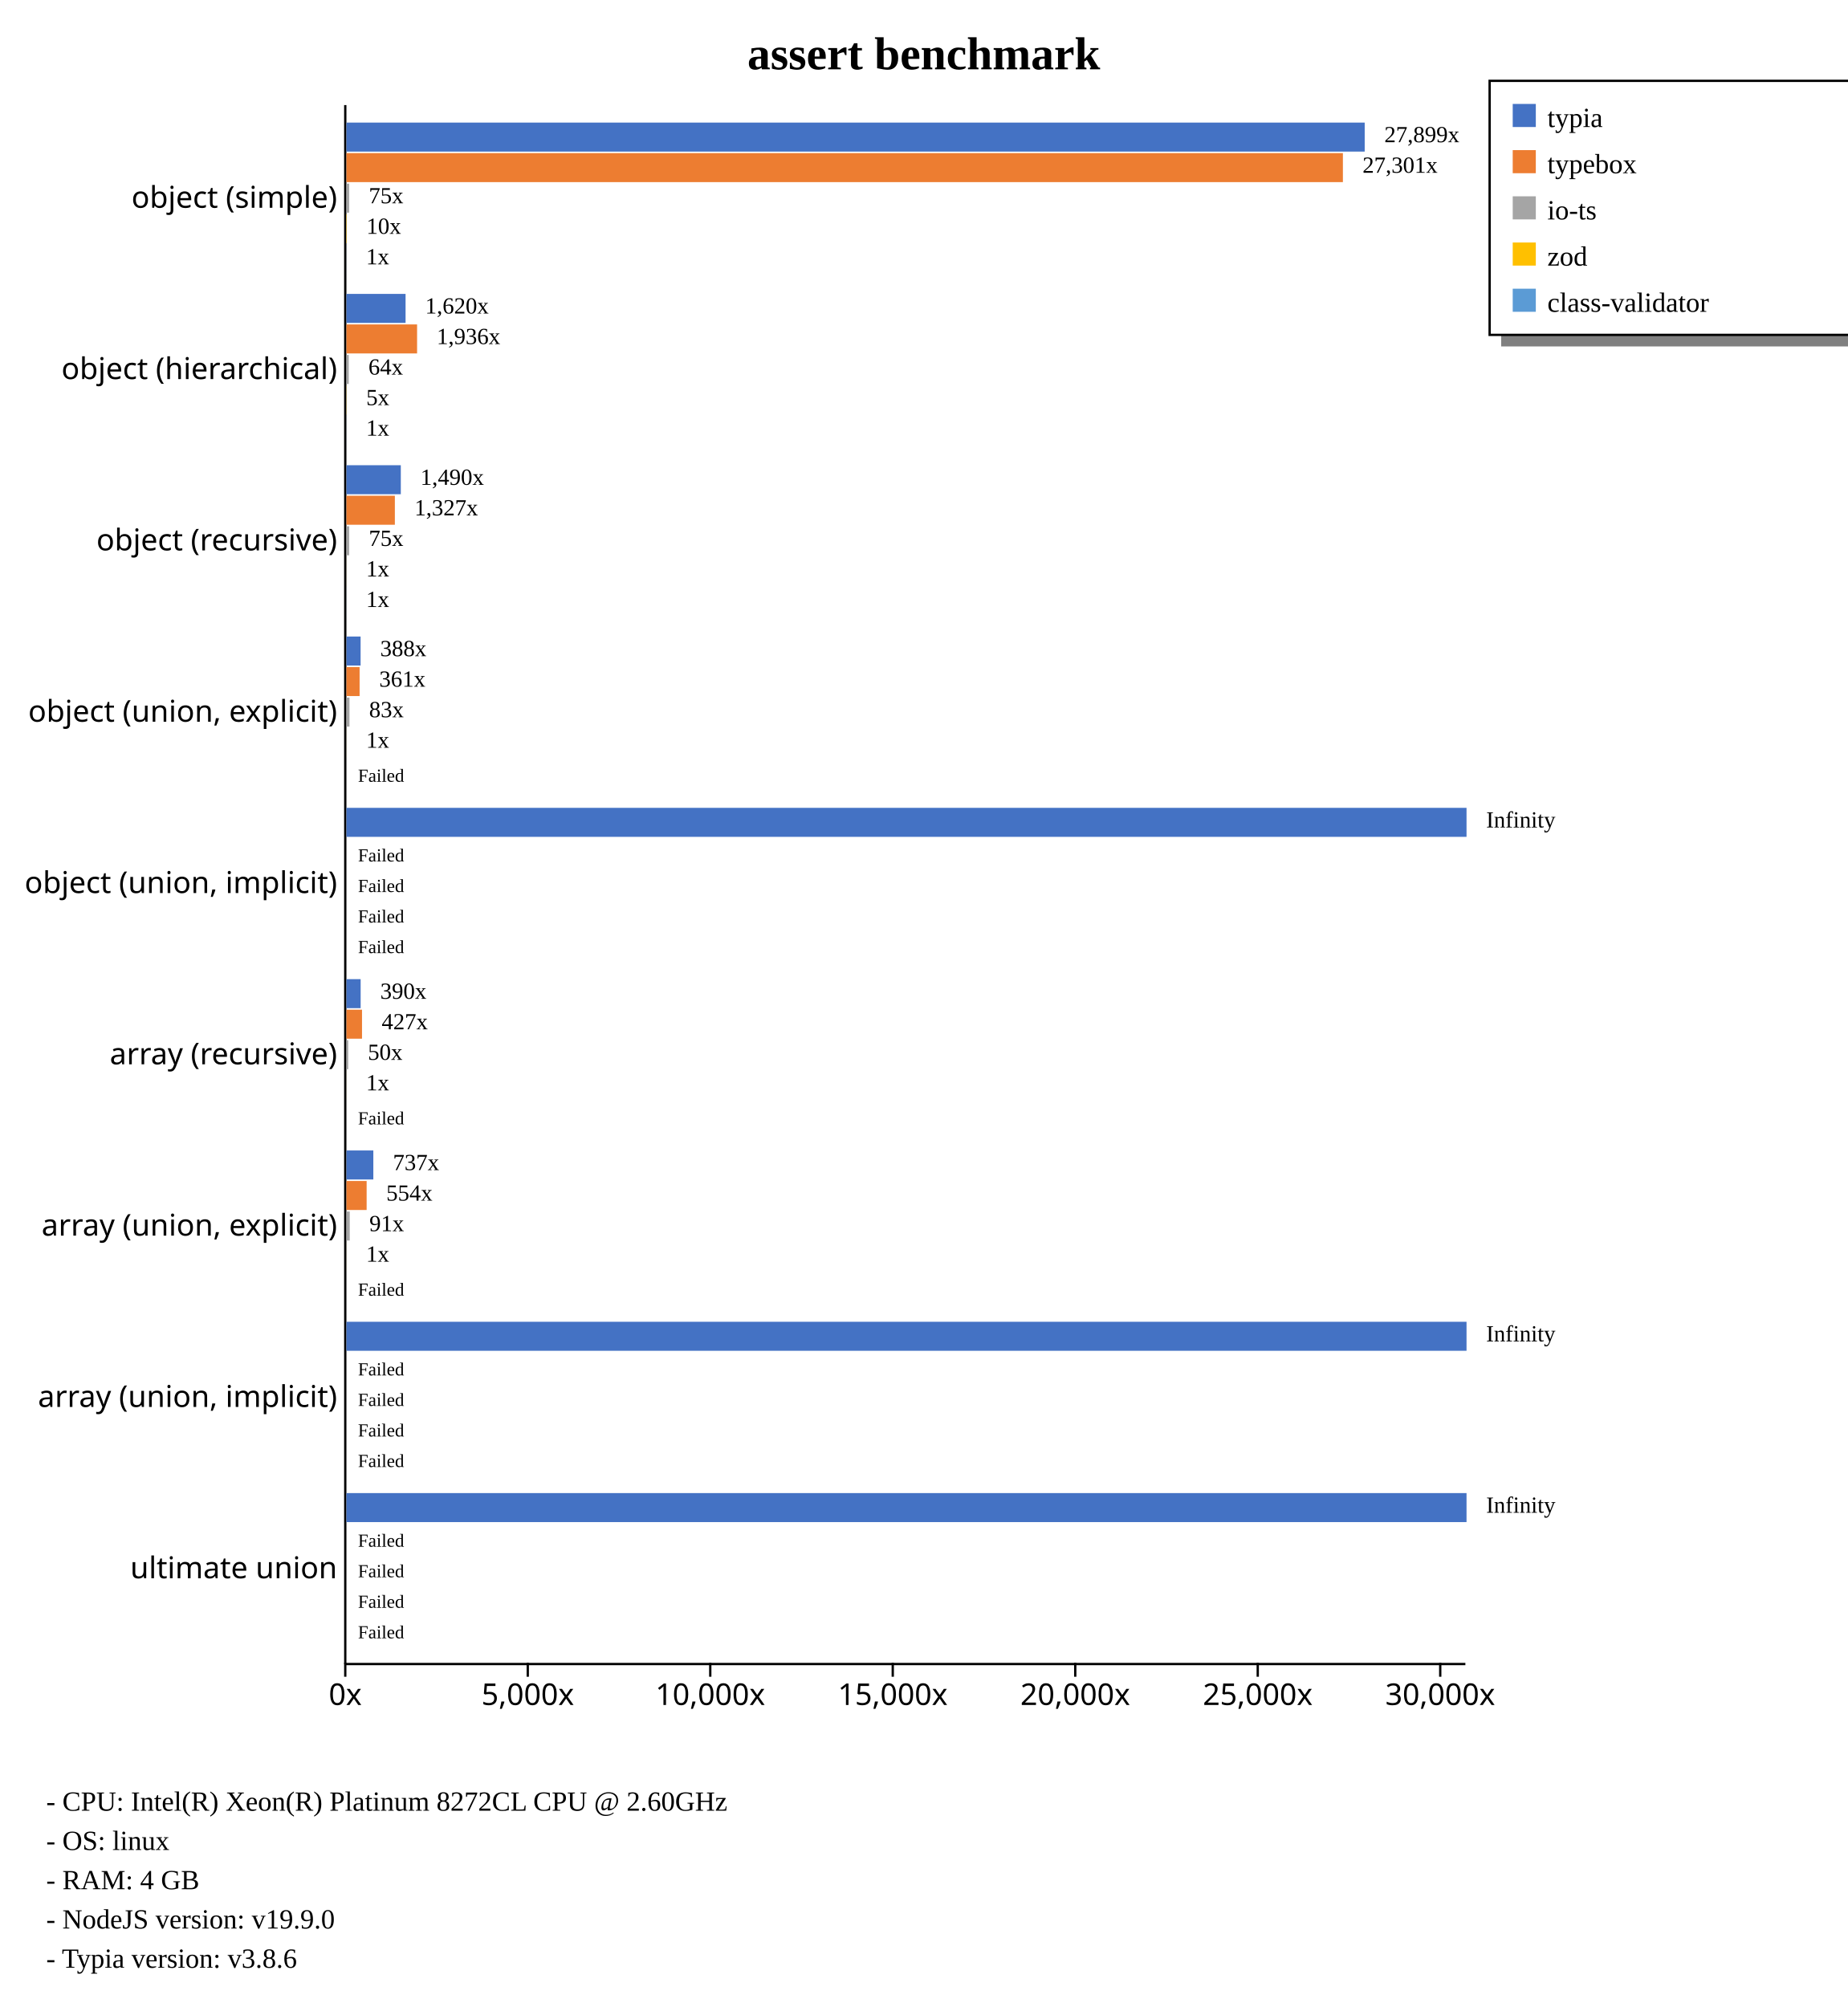
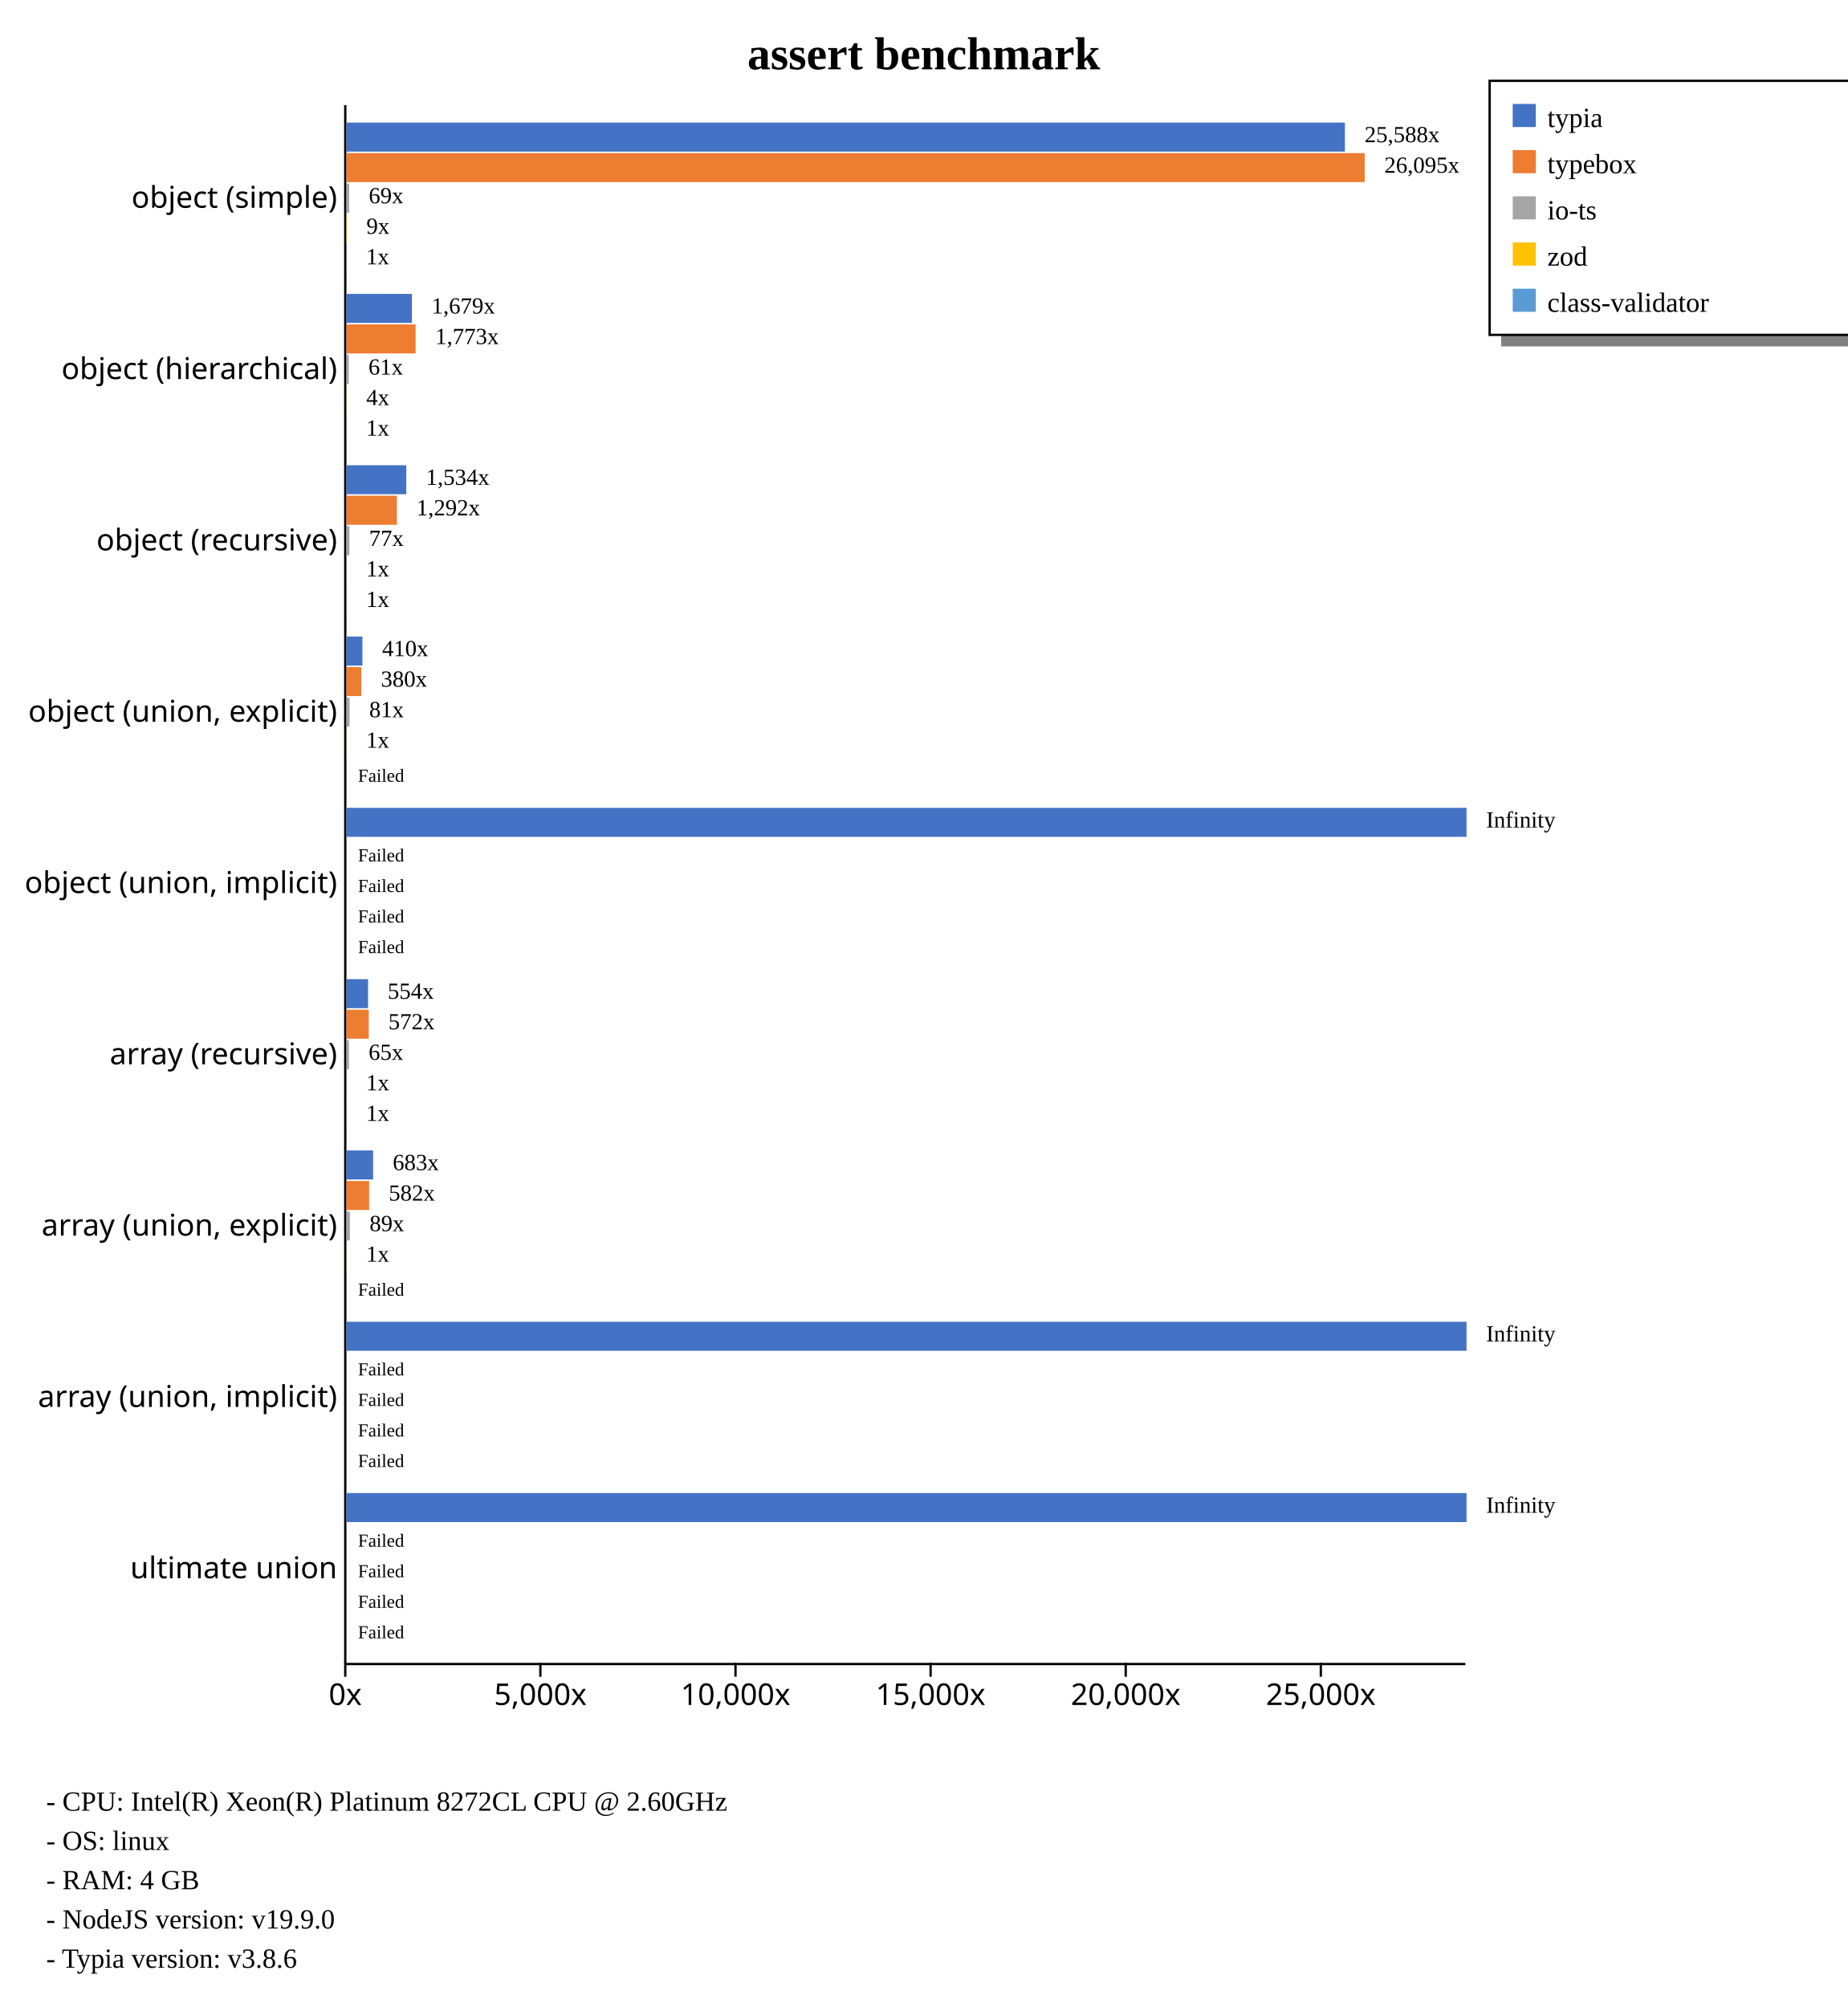
<svg xmlns="http://www.w3.org/2000/svg" width="800" height="869" style="background-color: white;">
  <g class="y axis" transform="translate(149,45)" fill="none" font-size="10" font-family="sans-serif" text-anchor="end" style="font-size: 13px;">
    <path class="domain" stroke="currentColor" d="M0.5,0.5V675.5" />
    <g class="tick" opacity="1" transform="translate(0,40.7967)" style="font-size: 13px;">
      <line stroke="currentColor" x2="0" />
      <text fill="currentColor" x="-3" dy="0.32em">object (simple)    </text>
    </g>
    <g class="tick" opacity="1" transform="translate(0,114.9725)" style="font-size: 13px;">
      <line stroke="currentColor" x2="0" />
      <text fill="currentColor" x="-3" dy="0.32em">object (hierarchical)    </text>
    </g>
    <g class="tick" opacity="1" transform="translate(0,189.1484)" style="font-size: 13px;">
      <line stroke="currentColor" x2="0" />
      <text fill="currentColor" x="-3" dy="0.32em">object (recursive)    </text>
    </g>
    <g class="tick" opacity="1" transform="translate(0,263.3242)" style="font-size: 13px;">
      <line stroke="currentColor" x2="0" />
      <text fill="currentColor" x="-3" dy="0.32em">object (union, explicit)    </text>
    </g>
    <g class="tick" opacity="1" transform="translate(0,337.5)" style="font-size: 13px;">
      <line stroke="currentColor" x2="0" />
      <text fill="currentColor" x="-3" dy="0.32em">object (union, implicit)    </text>
    </g>
    <g class="tick" opacity="1" transform="translate(0,411.6758)" style="font-size: 13px;">
      <line stroke="currentColor" x2="0" />
      <text fill="currentColor" x="-3" dy="0.32em">array (recursive)    </text>
    </g>
    <g class="tick" opacity="1" transform="translate(0,485.8516)" style="font-size: 13px;">
      <line stroke="currentColor" x2="0" />
      <text fill="currentColor" x="-3" dy="0.32em">array (union, explicit)    </text>
    </g>
    <g class="tick" opacity="1" transform="translate(0,560.0275)" style="font-size: 13px;">
      <line stroke="currentColor" x2="0" />
      <text fill="currentColor" x="-3" dy="0.32em">array (union, implicit)    </text>
    </g>
    <g class="tick" opacity="1" transform="translate(0,634.2033)" style="font-size: 13px;">
      <line stroke="currentColor" x2="0" />
      <text fill="currentColor" x="-3" dy="0.32em">ultimate union    </text>
    </g>
  </g>
  <g class="x axis" transform="translate(149,720)" fill="none" font-size="10" font-family="sans-serif" text-anchor="middle" style="font-size: 13px;">
    <path class="domain" stroke="currentColor" d="M0.5,0.5H485.5" />
    <g class="tick" opacity="1" transform="translate(0.5,0)" style="font-size: 13px;">
      <line stroke="currentColor" y2="6" />
      <text fill="currentColor" y="9" dy="0.71em">0x</text>
    </g>
-     <g class="tick" opacity="1" transform="translate(79.5193,0)" style="font-size: 13px;">
+     <g class="tick" opacity="1" transform="translate(84.98206,0)" style="font-size: 13px;">
      <line stroke="currentColor" y2="6" />
      <text fill="currentColor" y="9" dy="0.71em">5,000x</text>
    </g>
-     <g class="tick" opacity="1" transform="translate(158.5386,0)" style="font-size: 13px;">
+     <g class="tick" opacity="1" transform="translate(169.4641,0)" style="font-size: 13px;">
      <line stroke="currentColor" y2="6" />
      <text fill="currentColor" y="9" dy="0.71em">10,000x</text>
    </g>
-     <g class="tick" opacity="1" transform="translate(237.5579,0)" style="font-size: 13px;">
+     <g class="tick" opacity="1" transform="translate(253.9462,0)" style="font-size: 13px;">
      <line stroke="currentColor" y2="6" />
      <text fill="currentColor" y="9" dy="0.71em">15,000x</text>
    </g>
-     <g class="tick" opacity="1" transform="translate(316.5772,0)" style="font-size: 13px;">
+     <g class="tick" opacity="1" transform="translate(338.4282,0)" style="font-size: 13px;">
      <line stroke="currentColor" y2="6" />
      <text fill="currentColor" y="9" dy="0.71em">20,000x</text>
    </g>
-     <g class="tick" opacity="1" transform="translate(395.5965,0)" style="font-size: 13px;">
+     <g class="tick" opacity="1" transform="translate(422.9103,0)" style="font-size: 13px;">
      <line stroke="currentColor" y2="6" />
      <text fill="currentColor" y="9" dy="0.71em">25,000x</text>
-     </g>
-     <g class="tick" opacity="1" transform="translate(474.6158,0)" style="font-size: 13px;">
-       <line stroke="currentColor" y2="6" />
-       <text fill="currentColor" y="9" dy="0.71em">30,000x</text>
    </g>
  </g>
  <text transform="translate(400, 30)" style="text-anchor: middle; font-size: 20px; font-weight: bold;">assert benchmark</text>
  <rect x="650" y="145" width="230" height="5" fill="gray" />
  <rect x="645" y="35" width="230" height="110" fill="none" stroke="black" />
  <rect x="655" y="45" width="10" height="10" style="fill: #4472c4;" />
  <text x="670" y="55" style="font-size: 12px;">typia</text>
  <rect x="655" y="65" width="10" height="10" style="fill: #ed7d31;" />
  <text x="670" y="75" style="font-size: 12px;">typebox</text>
  <rect x="655" y="85" width="10" height="10" style="fill: #a5a5a5;" />
  <text x="670" y="95" style="font-size: 12px;">io-ts</text>
  <rect x="655" y="105" width="10" height="10" style="fill: #ffc000;" />
  <text x="670" y="115" style="font-size: 12px;">zod</text>
  <rect x="655" y="125" width="10" height="10" style="fill: #5b9bd5;" />
  <text x="670" y="135" style="font-size: 12px;">class-validator</text>
  <text x="20" y="784" style="font-size: 12px;">  - CPU: Intel(R) Xeon(R) Platinum 8272CL CPU @ 2.60GHz</text>
  <text x="20" y="801" style="font-size: 12px;">  - OS: linux</text>
  <text x="20" y="818" style="font-size: 12px;">  - RAM: 4 GB</text>
  <text x="20" y="835" style="font-size: 12px;">  - NodeJS version: v19.9.0</text>
  <text x="20" y="852" style="font-size: 12px;">  - Typia version: v3.8.6</text>
  <g style="font-size: 13px;">
    <g style="font-size: 13px;">
-       <rect x="150" y="53.079" width="440.909" height="12.558" fill="#4472c4" />
-       <rect x="150" y="66.298" width="431.467" height="12.558" fill="#ed7d31" />
-       <rect x="150" y="79.517" width="1.181" height="12.558" fill="#a5a5a5" />
-       <rect x="150" y="92.737" width="0.161" height="12.558" fill="#ffc000" />
-       <rect x="150" y="105.956" width="0.016" height="12.558" fill="#5b9bd5" />
-       <text class="label" x="599.409" y="61.579" font-size="10px">27,899x</text>
-       <text class="label" x="589.967" y="74.798" font-size="10px">27,301x</text>
-       <text class="label" x="159.681" y="88.017" font-size="10px">75x</text>
-       <text class="label" x="158.661" y="101.237" font-size="10px">10x</text>
-       <text class="label" x="158.516" y="114.456" font-size="10px">1x</text>
-       <text class="label" x="595.909" y="63.079" font-size="8px" />
-       <text class="label" x="586.467" y="76.298" font-size="8px" />
-       <text class="label" x="156.181" y="89.517" font-size="8px" />
-       <text class="label" x="155.161" y="102.737" font-size="8px" />
-       <text class="label" x="155.016" y="115.956" font-size="8px" />
-     </g>
-     <g style="font-size: 13px;">
-       <rect x="150" y="127.254" width="25.608" height="12.558" fill="#4472c4" />
-       <rect x="150" y="140.474" width="30.595" height="12.558" fill="#ed7d31" />
-       <rect x="150" y="153.693" width="1.014" height="12.558" fill="#a5a5a5" />
+       <rect x="150" y="53.079" width="432.339" height="12.558" fill="#4472c4" />
+       <rect x="150" y="66.298" width="440.909" height="12.558" fill="#ed7d31" />
+       <rect x="150" y="79.517" width="1.169" height="12.558" fill="#a5a5a5" />
+       <rect x="150" y="92.737" width="0.153" height="12.558" fill="#ffc000" />
+       <rect x="150" y="105.956" width="0.017" height="12.558" fill="#5b9bd5" />
+       <text class="label" x="590.839" y="61.579" font-size="10px">25,588x</text>
+       <text class="label" x="599.409" y="74.798" font-size="10px">26,095x</text>
+       <text class="label" x="159.669" y="88.017" font-size="10px">69x</text>
+       <text class="label" x="158.653" y="101.237" font-size="10px">9x</text>
+       <text class="label" x="158.517" y="114.456" font-size="10px">1x</text>
+       <text class="label" x="587.339" y="63.079" font-size="8px" />
+       <text class="label" x="595.909" y="76.298" font-size="8px" />
+       <text class="label" x="156.169" y="89.517" font-size="8px" />
+       <text class="label" x="155.153" y="102.737" font-size="8px" />
+       <text class="label" x="155.017" y="115.956" font-size="8px" />
+     </g>
+     <g style="font-size: 13px;">
+       <rect x="150" y="127.254" width="28.37" height="12.558" fill="#4472c4" />
+       <rect x="150" y="140.474" width="29.962" height="12.558" fill="#ed7d31" />
+       <rect x="150" y="153.693" width="1.028" height="12.558" fill="#a5a5a5" />
      <rect x="150" y="166.913" width="0.071" height="12.558" fill="#ffc000" />
-       <rect x="150" y="180.132" width="0.016" height="12.558" fill="#5b9bd5" />
-       <text class="label" x="184.108" y="135.754" font-size="10px">1,620x</text>
-       <text class="label" x="189.095" y="148.974" font-size="10px">1,936x</text>
-       <text class="label" x="159.514" y="162.193" font-size="10px">64x</text>
-       <text class="label" x="158.571" y="175.413" font-size="10px">5x</text>
-       <text class="label" x="158.516" y="188.632" font-size="10px">1x</text>
-       <text class="label" x="180.608" y="137.254" font-size="8px" />
-       <text class="label" x="185.595" y="150.474" font-size="8px" />
-       <text class="label" x="156.014" y="163.693" font-size="8px" />
+       <rect x="150" y="180.132" width="0.017" height="12.558" fill="#5b9bd5" />
+       <text class="label" x="186.87" y="135.754" font-size="10px">1,679x</text>
+       <text class="label" x="188.462" y="148.974" font-size="10px">1,773x</text>
+       <text class="label" x="159.528" y="162.193" font-size="10px">61x</text>
+       <text class="label" x="158.571" y="175.413" font-size="10px">4x</text>
+       <text class="label" x="158.517" y="188.632" font-size="10px">1x</text>
+       <text class="label" x="183.37" y="137.254" font-size="8px" />
+       <text class="label" x="184.962" y="150.474" font-size="8px" />
+       <text class="label" x="156.028" y="163.693" font-size="8px" />
      <text class="label" x="155.071" y="176.913" font-size="8px" />
-       <text class="label" x="155.016" y="190.132" font-size="8px" />
-     </g>
-     <g style="font-size: 13px;">
-       <rect x="150" y="201.43" width="23.547" height="12.558" fill="#4472c4" />
-       <rect x="150" y="214.65" width="20.972" height="12.558" fill="#ed7d31" />
-       <rect x="150" y="227.869" width="1.184" height="12.558" fill="#a5a5a5" />
-       <rect x="150" y="241.089" width="0.016" height="12.558" fill="#ffc000" />
-       <rect x="150" y="254.308" width="0.018" height="12.558" fill="#5b9bd5" />
-       <text class="label" x="182.047" y="209.93" font-size="10px">1,490x</text>
-       <text class="label" x="179.472" y="223.15" font-size="10px">1,327x</text>
-       <text class="label" x="159.684" y="236.369" font-size="10px">75x</text>
-       <text class="label" x="158.516" y="249.589" font-size="10px">1x</text>
-       <text class="label" x="158.518" y="262.808" font-size="10px">1x</text>
-       <text class="label" x="178.547" y="211.43" font-size="8px" />
-       <text class="label" x="175.972" y="224.65" font-size="8px" />
-       <text class="label" x="156.184" y="237.869" font-size="8px" />
-       <text class="label" x="155.016" y="251.089" font-size="8px" />
-       <text class="label" x="155.018" y="264.308" font-size="8px" />
-     </g>
-     <g style="font-size: 13px;">
-       <rect x="150" y="275.606" width="6.136" height="12.558" fill="#4472c4" />
-       <rect x="150" y="288.825" width="5.707" height="12.558" fill="#ed7d31" />
-       <rect x="150" y="302.045" width="1.314" height="12.558" fill="#a5a5a5" />
-       <rect x="150" y="315.264" width="0.016" height="12.558" fill="#ffc000" />
+       <text class="label" x="155.017" y="190.132" font-size="8px" />
+     </g>
+     <g style="font-size: 13px;">
+       <rect x="150" y="201.43" width="25.927" height="12.558" fill="#4472c4" />
+       <rect x="150" y="214.65" width="21.834" height="12.558" fill="#ed7d31" />
+       <rect x="150" y="227.869" width="1.295" height="12.558" fill="#a5a5a5" />
+       <rect x="150" y="241.089" width="0.02" height="12.558" fill="#ffc000" />
+       <rect x="150" y="254.308" width="0.017" height="12.558" fill="#5b9bd5" />
+       <text class="label" x="184.427" y="209.93" font-size="10px">1,534x</text>
+       <text class="label" x="180.334" y="223.15" font-size="10px">1,292x</text>
+       <text class="label" x="159.795" y="236.369" font-size="10px">77x</text>
+       <text class="label" x="158.52" y="249.589" font-size="10px">1x</text>
+       <text class="label" x="158.517" y="262.808" font-size="10px">1x</text>
+       <text class="label" x="180.927" y="211.43" font-size="8px" />
+       <text class="label" x="176.834" y="224.65" font-size="8px" />
+       <text class="label" x="156.295" y="237.869" font-size="8px" />
+       <text class="label" x="155.02" y="251.089" font-size="8px" />
+       <text class="label" x="155.017" y="264.308" font-size="8px" />
+     </g>
+     <g style="font-size: 13px;">
+       <rect x="150" y="275.606" width="6.932" height="12.558" fill="#4472c4" />
+       <rect x="150" y="288.825" width="6.427" height="12.558" fill="#ed7d31" />
+       <rect x="150" y="302.045" width="1.362" height="12.558" fill="#a5a5a5" />
+       <rect x="150" y="315.264" width="0.017" height="12.558" fill="#ffc000" />
      <rect x="150" y="328.484" width="0" height="12.558" fill="#5b9bd5" />
-       <text class="label" x="164.636" y="284.106" font-size="10px">388x</text>
-       <text class="label" x="164.207" y="297.325" font-size="10px">361x</text>
-       <text class="label" x="159.814" y="310.545" font-size="10px">83x</text>
-       <text class="label" x="158.516" y="323.764" font-size="10px">1x</text>
+       <text class="label" x="165.432" y="284.106" font-size="10px">410x</text>
+       <text class="label" x="164.927" y="297.325" font-size="10px">380x</text>
+       <text class="label" x="159.862" y="310.545" font-size="10px">81x</text>
+       <text class="label" x="158.517" y="323.764" font-size="10px">1x</text>
      <text class="label" x="158.5" y="336.984" font-size="10px" />
-       <text class="label" x="161.136" y="285.606" font-size="8px" />
-       <text class="label" x="160.707" y="298.825" font-size="8px" />
-       <text class="label" x="156.314" y="312.045" font-size="8px" />
-       <text class="label" x="155.016" y="325.264" font-size="8px" />
+       <text class="label" x="161.932" y="285.606" font-size="8px" />
+       <text class="label" x="161.427" y="298.825" font-size="8px" />
+       <text class="label" x="156.362" y="312.045" font-size="8px" />
+       <text class="label" x="155.017" y="325.264" font-size="8px" />
      <text class="label" x="155" y="338.484" font-size="8px">Failed</text>
    </g>
    <g style="font-size: 13px;">
      <rect x="150" y="349.782" width="485" height="12.558" fill="#4472c4" />
      <rect x="150" y="363.001" width="0" height="12.558" fill="#ed7d31" />
      <rect x="150" y="376.221" width="0" height="12.558" fill="#a5a5a5" />
      <rect x="150" y="389.44" width="0" height="12.558" fill="#ffc000" />
      <rect x="150" y="402.66" width="0" height="12.558" fill="#5b9bd5" />
      <text class="label" x="643.5" y="358.282" font-size="10px">Infinity</text>
      <text class="label" x="158.5" y="371.501" font-size="10px" />
      <text class="label" x="158.5" y="384.721" font-size="10px" />
      <text class="label" x="158.5" y="397.94" font-size="10px" />
      <text class="label" x="158.5" y="411.16" font-size="10px" />
      <text class="label" x="640" y="359.782" font-size="8px" />
      <text class="label" x="155" y="373.001" font-size="8px">Failed</text>
      <text class="label" x="155" y="386.221" font-size="8px">Failed</text>
      <text class="label" x="155" y="399.44" font-size="8px">Failed</text>
      <text class="label" x="155" y="412.66" font-size="8px">Failed</text>
    </g>
    <g style="font-size: 13px;">
-       <rect x="150" y="423.958" width="6.157" height="12.558" fill="#4472c4" />
-       <rect x="150" y="437.177" width="6.75" height="12.558" fill="#ed7d31" />
-       <rect x="150" y="450.397" width="0.787" height="12.558" fill="#a5a5a5" />
-       <rect x="150" y="463.616" width="0.016" height="12.558" fill="#ffc000" />
-       <rect x="150" y="476.835" width="0" height="12.558" fill="#5b9bd5" />
-       <text class="label" x="164.657" y="432.458" font-size="10px">390x</text>
-       <text class="label" x="165.25" y="445.677" font-size="10px">427x</text>
-       <text class="label" x="159.287" y="458.897" font-size="10px">50x</text>
-       <text class="label" x="158.516" y="472.116" font-size="10px">1x</text>
-       <text class="label" x="158.5" y="485.335" font-size="10px" />
-       <text class="label" x="161.157" y="433.958" font-size="8px" />
-       <text class="label" x="161.75" y="447.177" font-size="8px" />
-       <text class="label" x="155.787" y="460.397" font-size="8px" />
-       <text class="label" x="155.016" y="473.616" font-size="8px" />
-       <text class="label" x="155" y="486.835" font-size="8px">Failed</text>
-     </g>
-     <g style="font-size: 13px;">
-       <rect x="150" y="498.134" width="11.65" height="12.558" fill="#4472c4" />
-       <rect x="150" y="511.353" width="8.752" height="12.558" fill="#ed7d31" />
-       <rect x="150" y="524.572" width="1.435" height="12.558" fill="#a5a5a5" />
-       <rect x="150" y="537.792" width="0.016" height="12.558" fill="#ffc000" />
+       <rect x="150" y="423.958" width="9.369" height="12.558" fill="#4472c4" />
+       <rect x="150" y="437.177" width="9.668" height="12.558" fill="#ed7d31" />
+       <rect x="150" y="450.397" width="1.092" height="12.558" fill="#a5a5a5" />
+       <rect x="150" y="463.616" width="0.023" height="12.558" fill="#ffc000" />
+       <rect x="150" y="476.835" width="0.017" height="12.558" fill="#5b9bd5" />
+       <text class="label" x="167.869" y="432.458" font-size="10px">554x</text>
+       <text class="label" x="168.168" y="445.677" font-size="10px">572x</text>
+       <text class="label" x="159.592" y="458.897" font-size="10px">65x</text>
+       <text class="label" x="158.523" y="472.116" font-size="10px">1x</text>
+       <text class="label" x="158.517" y="485.335" font-size="10px">1x</text>
+       <text class="label" x="164.369" y="433.958" font-size="8px" />
+       <text class="label" x="164.668" y="447.177" font-size="8px" />
+       <text class="label" x="156.092" y="460.397" font-size="8px" />
+       <text class="label" x="155.023" y="473.616" font-size="8px" />
+       <text class="label" x="155.017" y="486.835" font-size="8px" />
+     </g>
+     <g style="font-size: 13px;">
+       <rect x="150" y="498.134" width="11.544" height="12.558" fill="#4472c4" />
+       <rect x="150" y="511.353" width="9.83" height="12.558" fill="#ed7d31" />
+       <rect x="150" y="524.572" width="1.502" height="12.558" fill="#a5a5a5" />
+       <rect x="150" y="537.792" width="0.017" height="12.558" fill="#ffc000" />
      <rect x="150" y="551.011" width="0" height="12.558" fill="#5b9bd5" />
-       <text class="label" x="170.15" y="506.634" font-size="10px">737x</text>
-       <text class="label" x="167.252" y="519.853" font-size="10px">554x</text>
-       <text class="label" x="159.935" y="533.072" font-size="10px">91x</text>
-       <text class="label" x="158.516" y="546.292" font-size="10px">1x</text>
+       <text class="label" x="170.044" y="506.634" font-size="10px">683x</text>
+       <text class="label" x="168.33" y="519.853" font-size="10px">582x</text>
+       <text class="label" x="160.002" y="533.072" font-size="10px">89x</text>
+       <text class="label" x="158.517" y="546.292" font-size="10px">1x</text>
      <text class="label" x="158.5" y="559.511" font-size="10px" />
-       <text class="label" x="166.65" y="508.134" font-size="8px" />
-       <text class="label" x="163.752" y="521.353" font-size="8px" />
-       <text class="label" x="156.435" y="534.572" font-size="8px" />
-       <text class="label" x="155.016" y="547.792" font-size="8px" />
+       <text class="label" x="166.544" y="508.134" font-size="8px" />
+       <text class="label" x="164.83" y="521.353" font-size="8px" />
+       <text class="label" x="156.502" y="534.572" font-size="8px" />
+       <text class="label" x="155.017" y="547.792" font-size="8px" />
      <text class="label" x="155" y="561.011" font-size="8px">Failed</text>
    </g>
    <g style="font-size: 13px;">
      <rect x="150" y="572.309" width="485" height="12.558" fill="#4472c4" />
      <rect x="150" y="585.529" width="0" height="12.558" fill="#ed7d31" />
      <rect x="150" y="598.748" width="0" height="12.558" fill="#a5a5a5" />
      <rect x="150" y="611.968" width="0" height="12.558" fill="#ffc000" />
      <rect x="150" y="625.187" width="0" height="12.558" fill="#5b9bd5" />
      <text class="label" x="643.5" y="580.809" font-size="10px">Infinity</text>
      <text class="label" x="158.5" y="594.029" font-size="10px" />
      <text class="label" x="158.5" y="607.248" font-size="10px" />
      <text class="label" x="158.5" y="620.468" font-size="10px" />
      <text class="label" x="158.5" y="633.687" font-size="10px" />
      <text class="label" x="640" y="582.309" font-size="8px" />
      <text class="label" x="155" y="595.529" font-size="8px">Failed</text>
      <text class="label" x="155" y="608.748" font-size="8px">Failed</text>
      <text class="label" x="155" y="621.968" font-size="8px">Failed</text>
      <text class="label" x="155" y="635.187" font-size="8px">Failed</text>
    </g>
    <g style="font-size: 13px;">
      <rect x="150" y="646.485" width="485" height="12.558" fill="#4472c4" />
      <rect x="150" y="659.705" width="0" height="12.558" fill="#ed7d31" />
      <rect x="150" y="672.924" width="0" height="12.558" fill="#a5a5a5" />
      <rect x="150" y="686.144" width="0" height="12.558" fill="#ffc000" />
      <rect x="150" y="699.363" width="0" height="12.558" fill="#5b9bd5" />
      <text class="label" x="643.5" y="654.985" font-size="10px">Infinity</text>
      <text class="label" x="158.5" y="668.205" font-size="10px" />
      <text class="label" x="158.5" y="681.424" font-size="10px" />
      <text class="label" x="158.5" y="694.644" font-size="10px" />
      <text class="label" x="158.5" y="707.863" font-size="10px" />
      <text class="label" x="640" y="656.485" font-size="8px" />
      <text class="label" x="155" y="669.705" font-size="8px">Failed</text>
      <text class="label" x="155" y="682.924" font-size="8px">Failed</text>
      <text class="label" x="155" y="696.144" font-size="8px">Failed</text>
      <text class="label" x="155" y="709.363" font-size="8px">Failed</text>
    </g>
  </g>
</svg>
